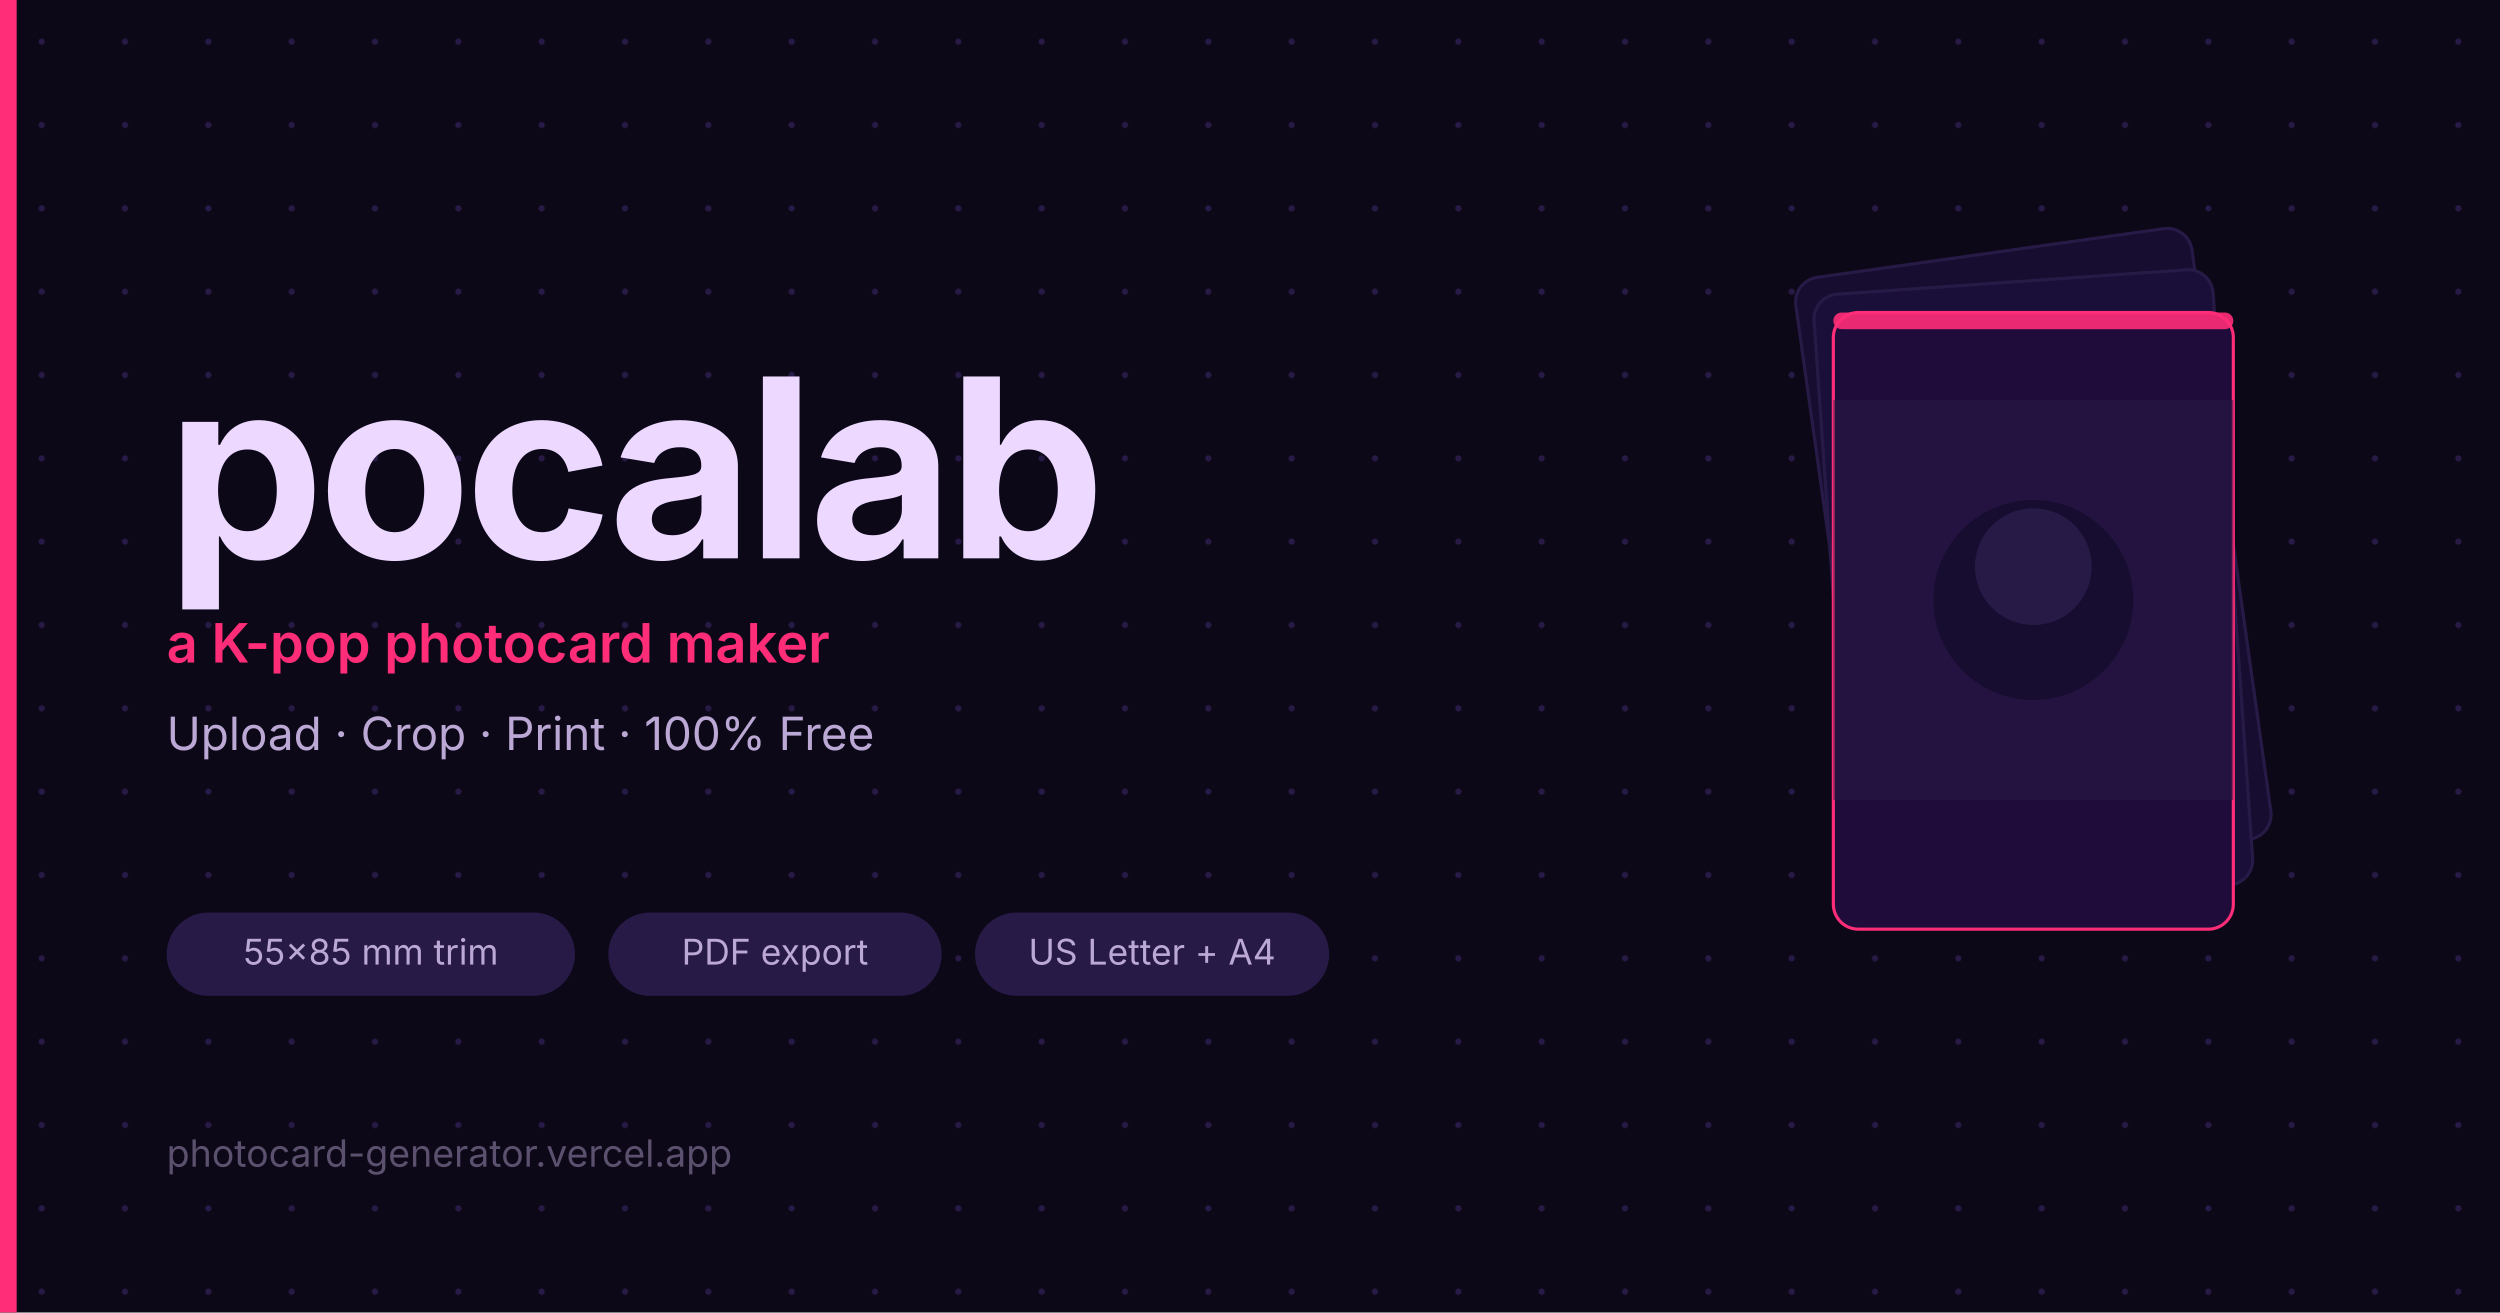
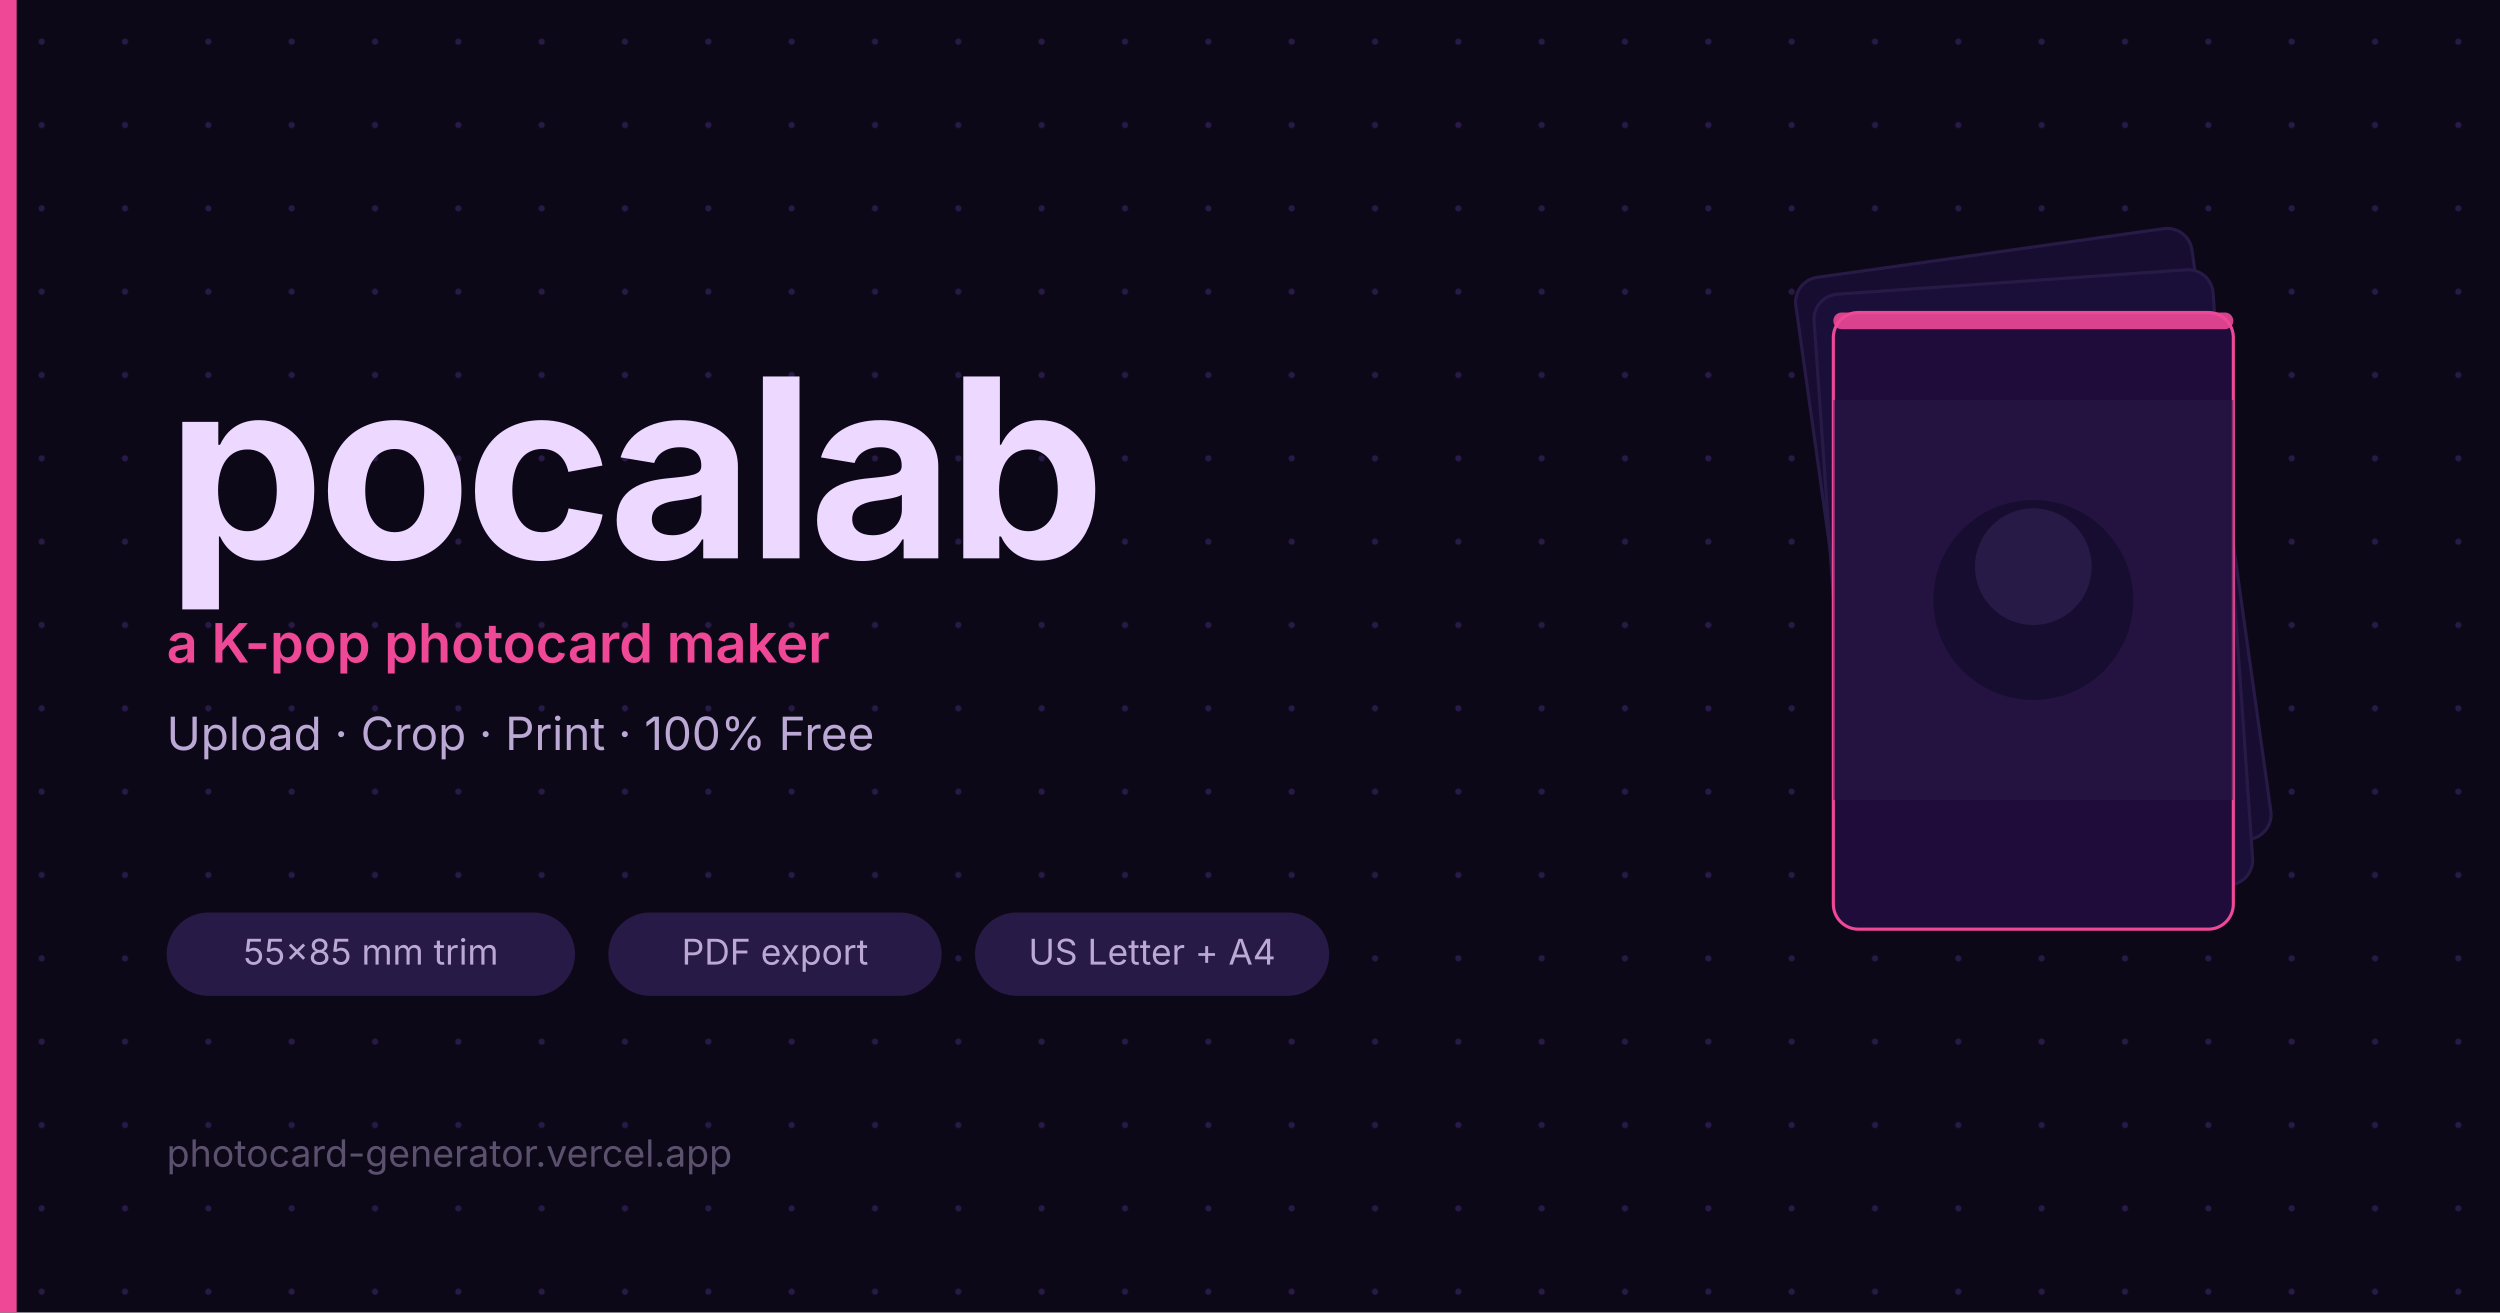
<svg xmlns="http://www.w3.org/2000/svg" width="1200" height="630" viewBox="0 0 1200 630">
  <rect width="1200" height="630" fill="#0C0818" />
  <pattern id="dots" x="0" y="0" width="40" height="40" patternUnits="userSpaceOnUse">
    <circle cx="20" cy="20" r="1.5" fill="#281A46" />
  </pattern>
  <rect width="1200" height="630" fill="url(#dots)" />
-   <rect x="0" y="0" width="8" height="630" fill="#FF2D78" />
+   <rect x="0" y="0" width="8" height="630" fill="#EE4897" />
  <rect x="880" y="120" width="192" height="296" rx="12" fill="#160D30" stroke="#281A46" stroke-width="1.5" transform="rotate(-8, 976, 268)" />
  <rect x="880" y="135" width="192" height="296" rx="12" fill="#1A0F38" stroke="#281A46" stroke-width="1.5" transform="rotate(-4, 976, 283)" />
-   <rect x="880" y="150" width="192" height="296" rx="12" fill="#200C3A" stroke="#FF2D78" stroke-width="1.5" />
-   <rect x="880" y="150" width="192" height="8" rx="4" fill="#FF2D78" opacity="0.9" />
+   <rect x="880" y="150" width="192" height="296" rx="12" fill="#200C3A" stroke="#EE4897" stroke-width="1.5" />
+   <rect x="880" y="150" width="192" height="8" rx="4" fill="#EE4897" opacity="0.9" />
  <rect x="880" y="192" width="192" height="192" fill="#281A46" opacity="0.5" />
  <ellipse cx="976" cy="288" rx="48" ry="48" fill="#160D30" />
  <ellipse cx="976" cy="272" rx="28" ry="28" fill="#281A46" />
  <text x="80" y="268" font-family="system-ui, -apple-system, sans-serif" font-size="120" font-weight="700" fill="#EDD9FF" letter-spacing="-3">pocalab</text>
-   <text x="80" y="318" font-family="system-ui, -apple-system, sans-serif" font-size="26" fill="#FF2D78" font-weight="600">a K-pop photocard maker</text>
+   <text x="80" y="318" font-family="system-ui, -apple-system, sans-serif" font-size="26" fill="#EE4897" font-weight="600">a K-pop photocard maker</text>
  <text x="80" y="360" font-family="system-ui, -apple-system, sans-serif" font-size="22" fill="#BBA8D4">Upload · Crop · Print · 100% Free</text>
  <rect x="80" y="438" width="196" height="40" rx="20" fill="#281A46" />
  <text x="178" y="463" font-family="system-ui, -apple-system, sans-serif" font-size="17" fill="#BBA8D4" text-anchor="middle">55×85 mm trim</text>
  <rect x="292" y="438" width="160" height="40" rx="20" fill="#281A46" />
  <text x="372" y="463" font-family="system-ui, -apple-system, sans-serif" font-size="17" fill="#BBA8D4" text-anchor="middle">PDF export</text>
  <rect x="468" y="438" width="170" height="40" rx="20" fill="#281A46" />
  <text x="553" y="463" font-family="system-ui, -apple-system, sans-serif" font-size="17" fill="#BBA8D4" text-anchor="middle">US Letter + A4</text>
  <text x="80" y="560" font-family="system-ui, -apple-system, sans-serif" font-size="18" fill="#BBA8D4" opacity="0.45">photocard-generator.vercel.app</text>
</svg>
